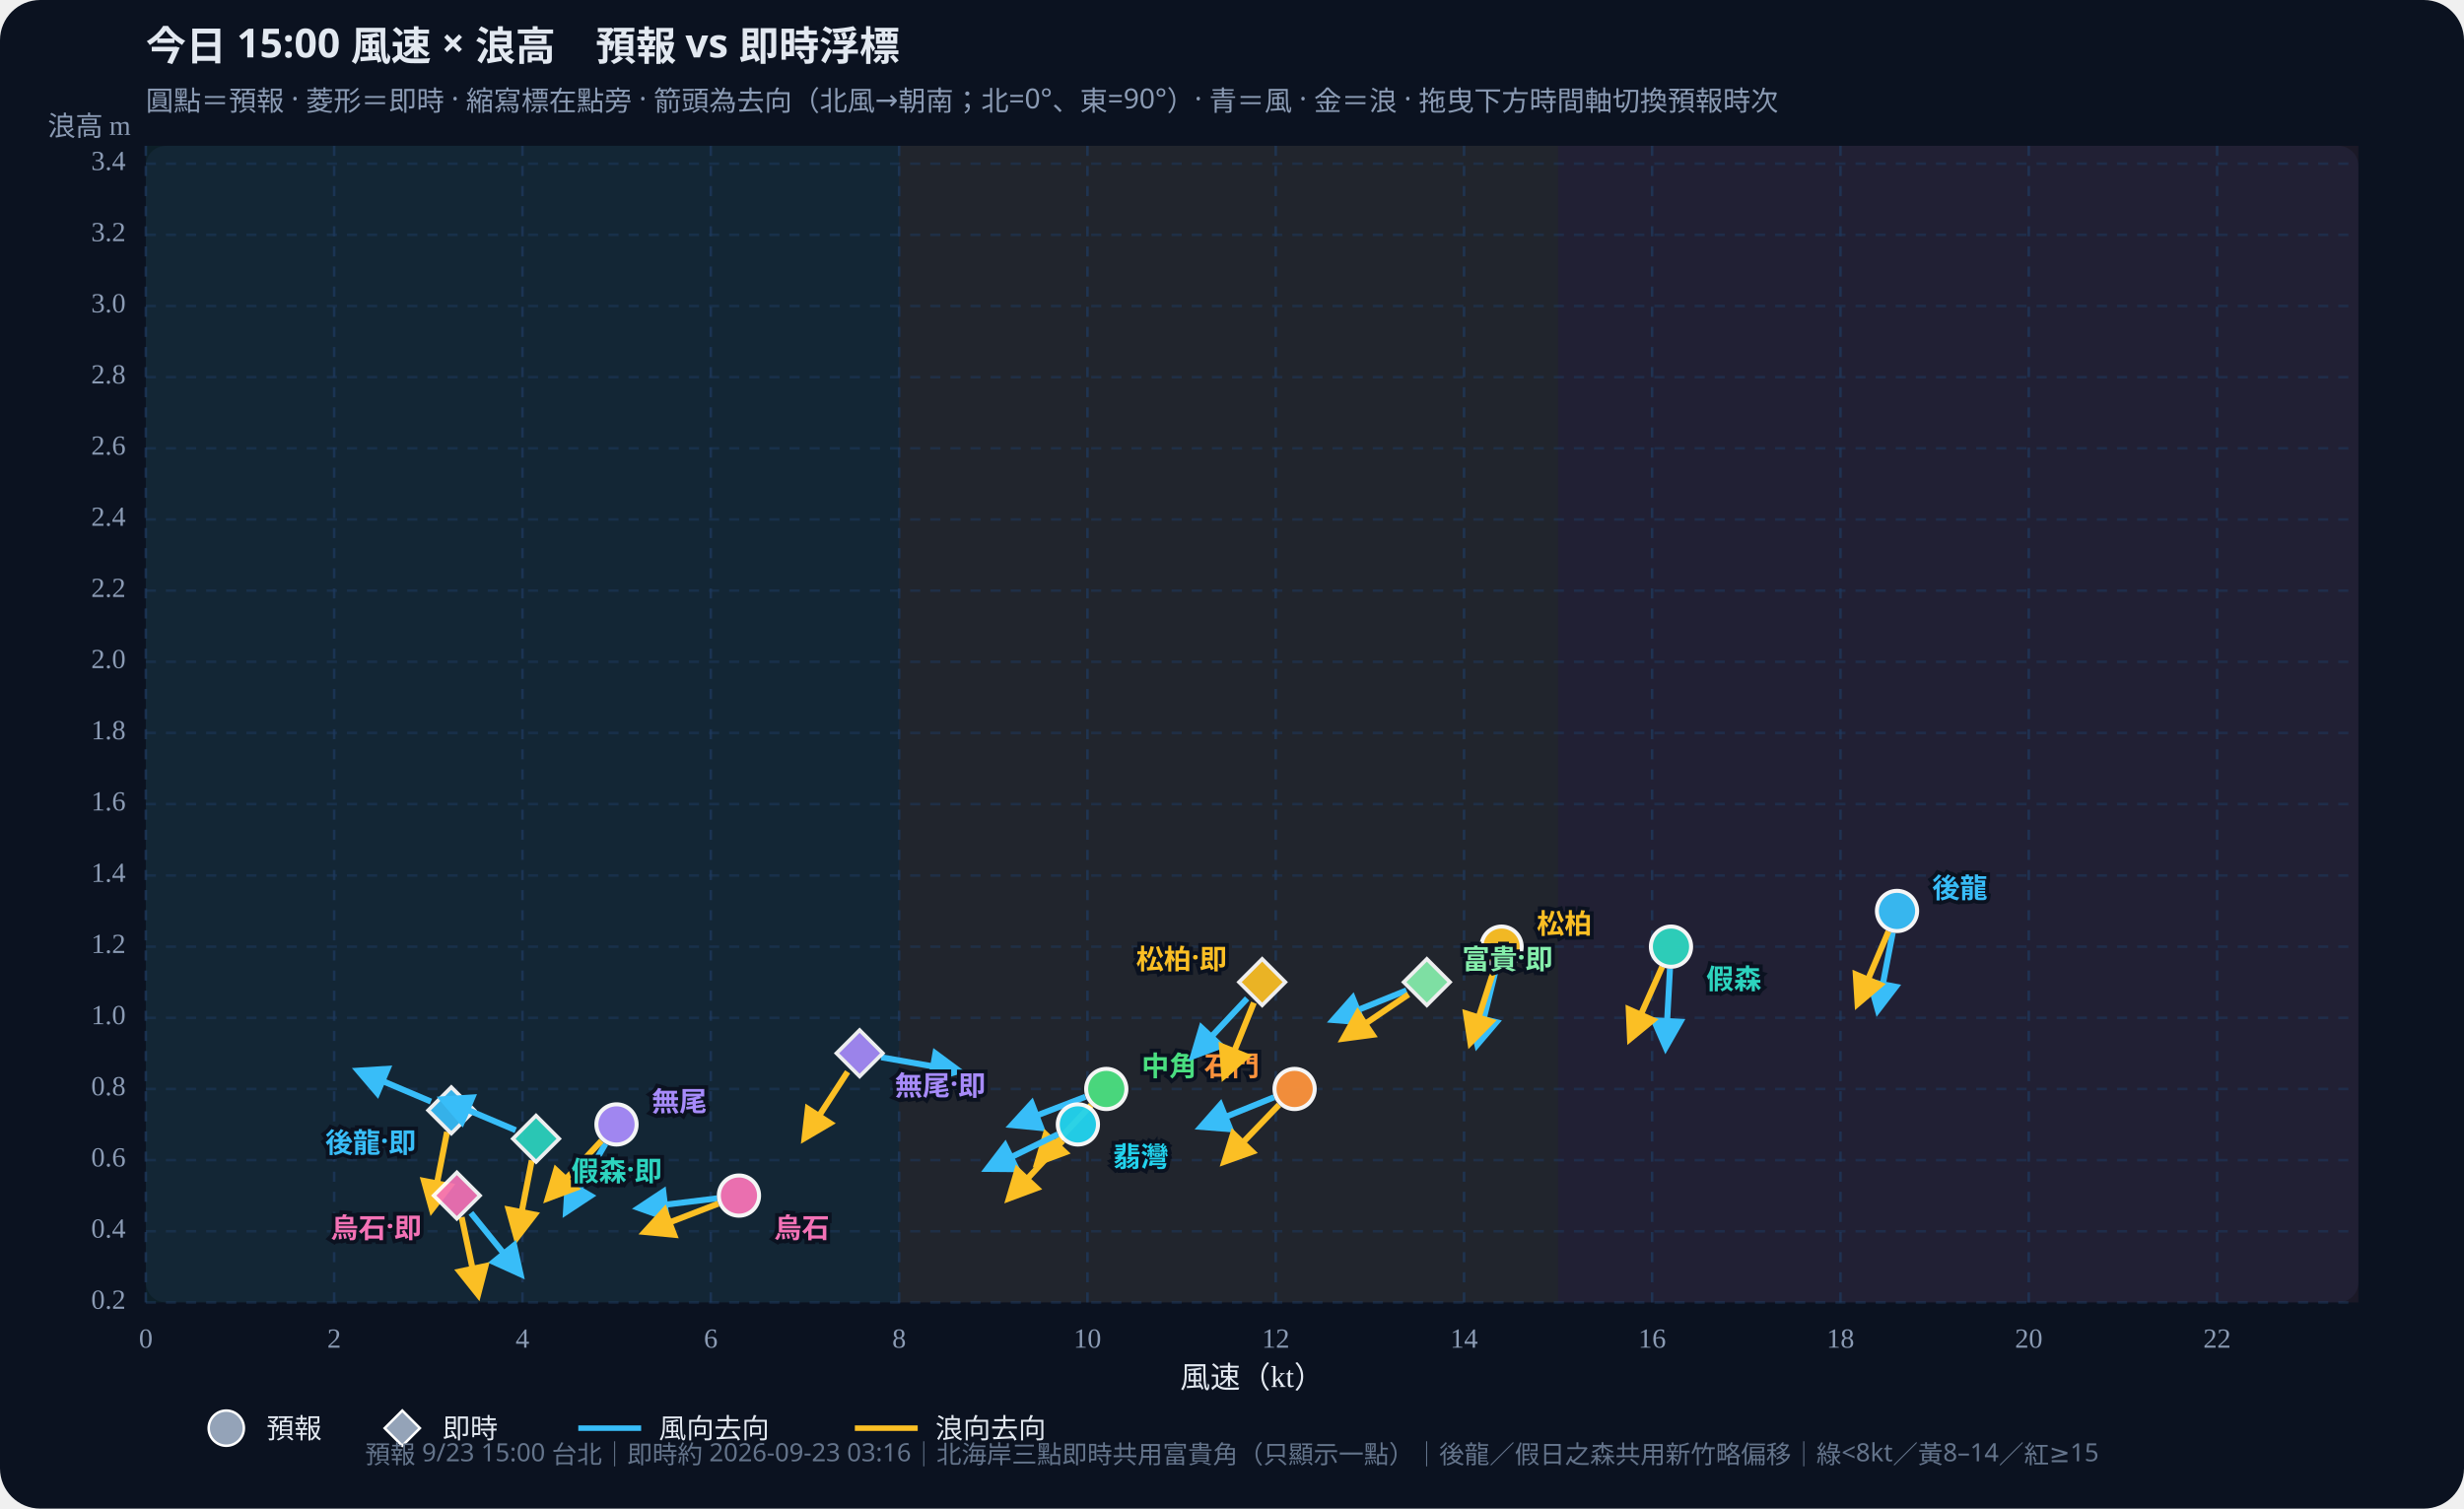
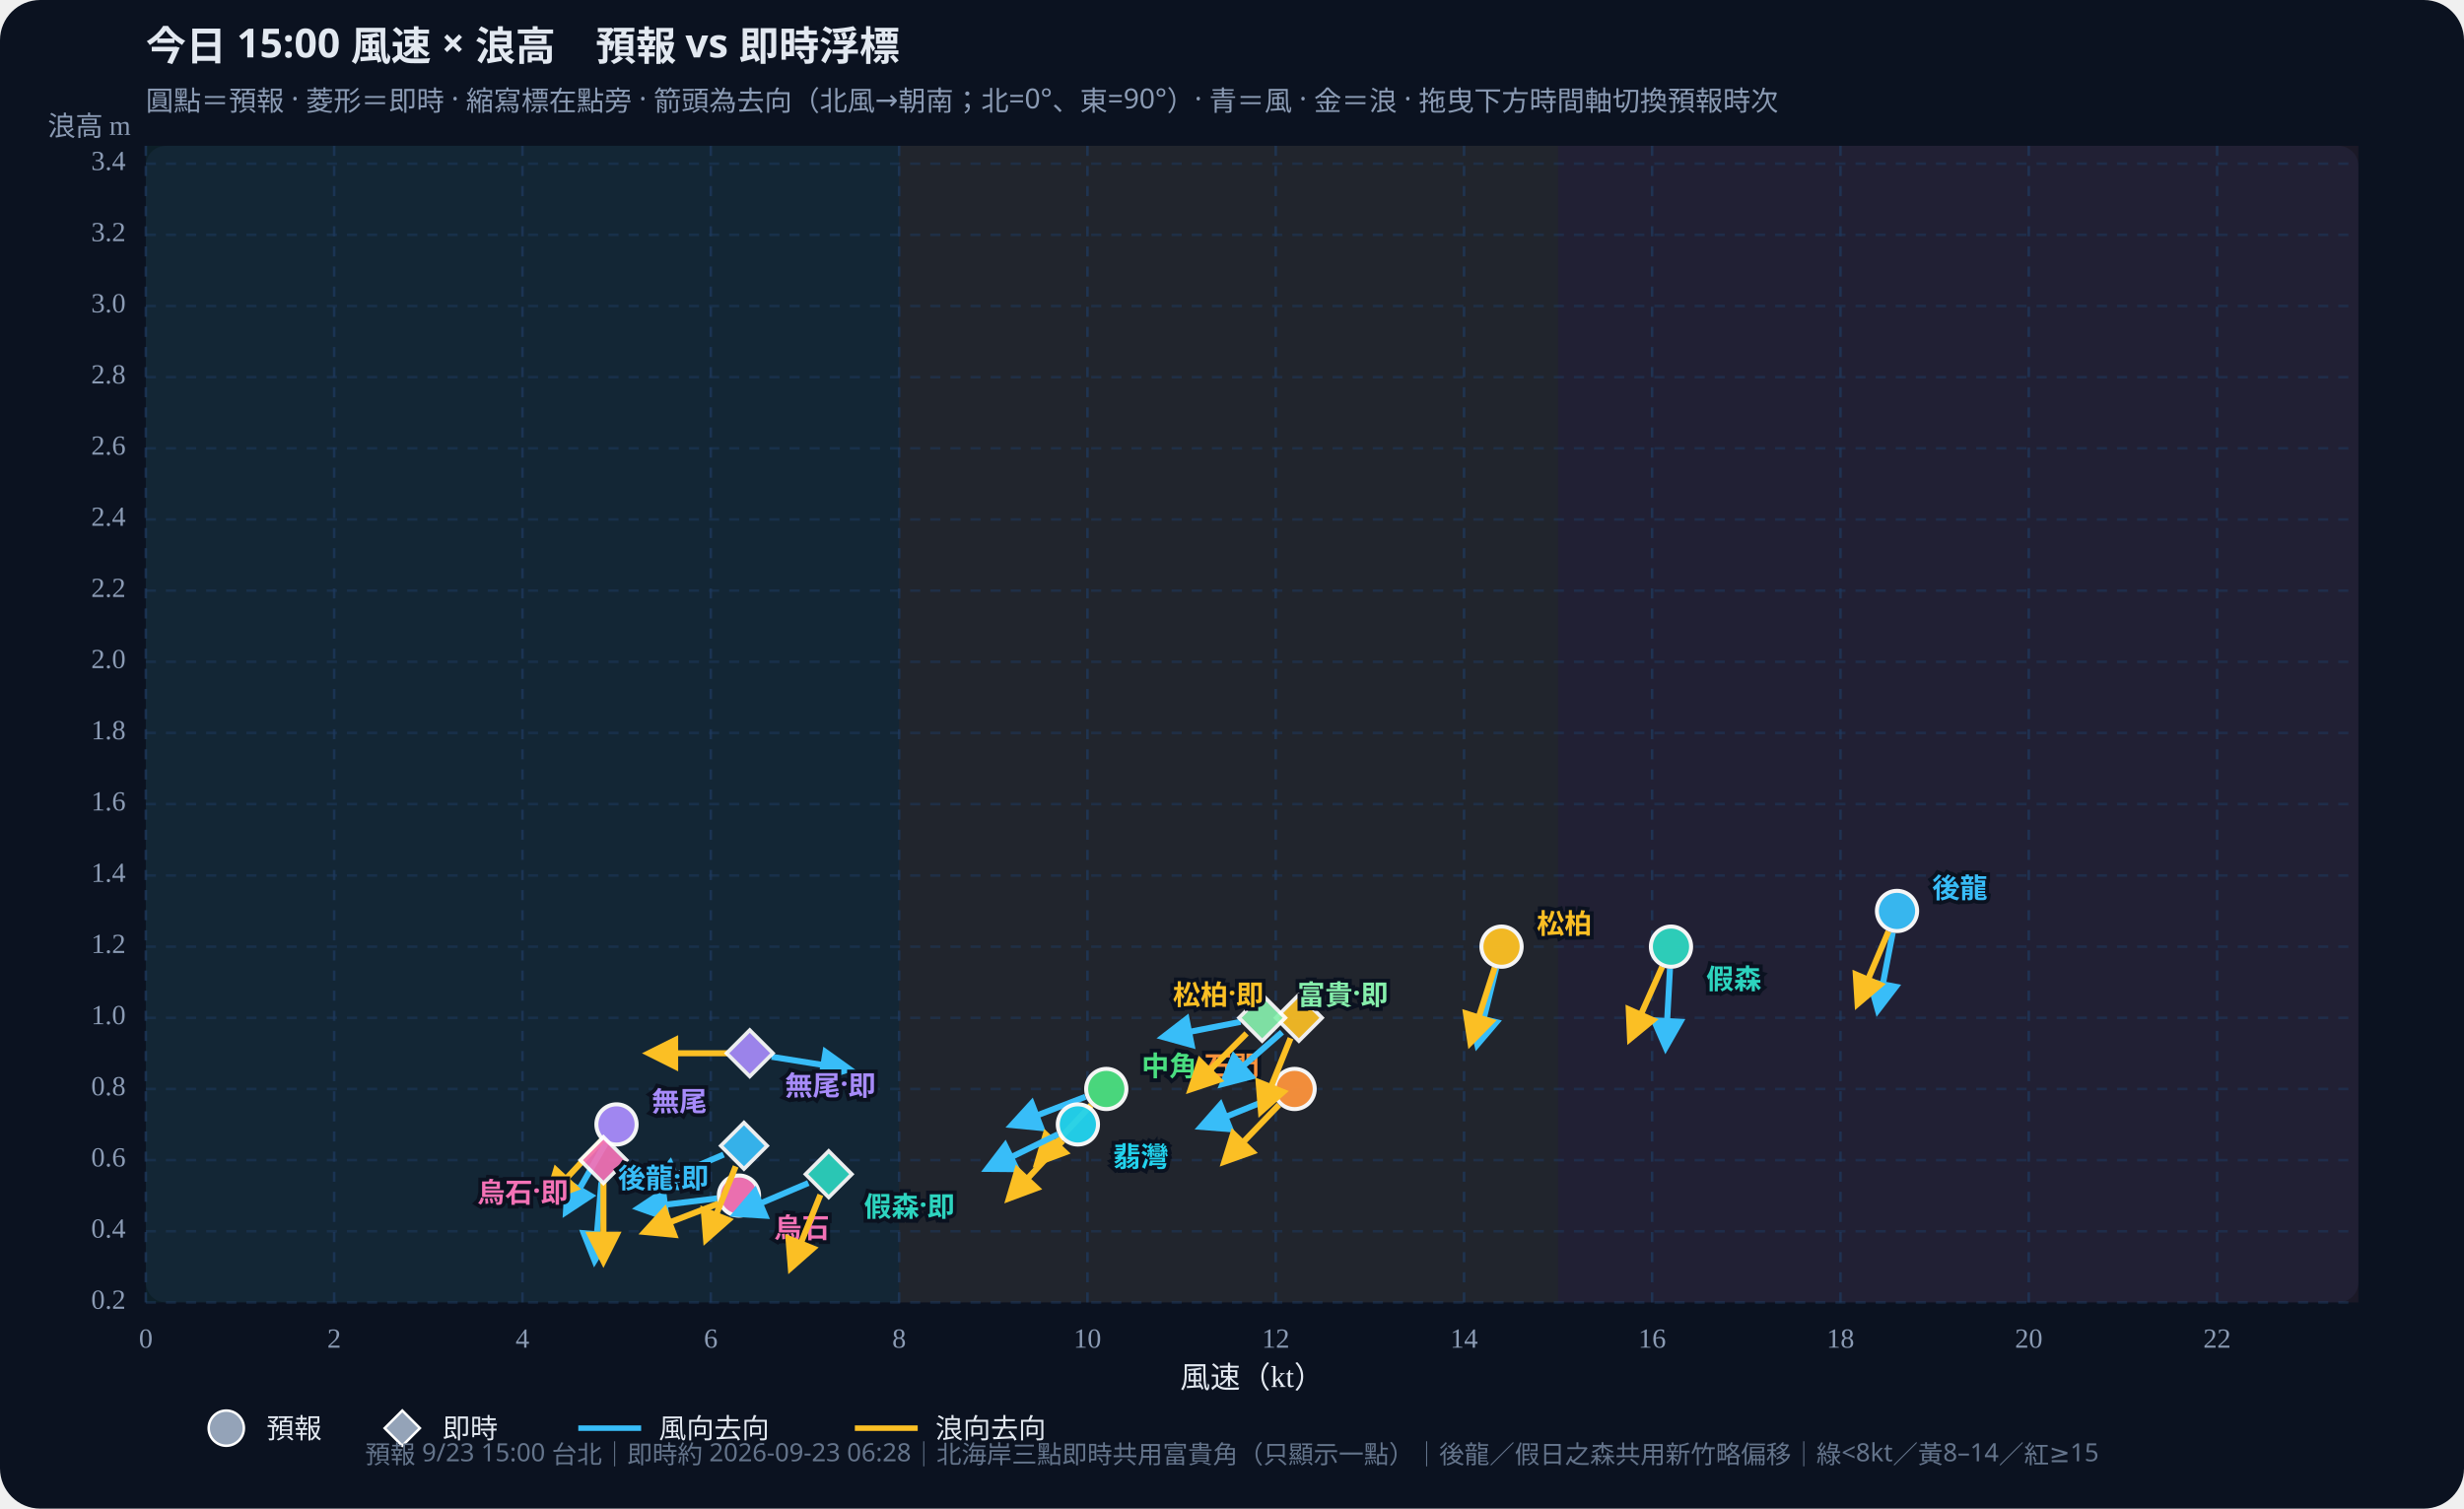
<svg xmlns="http://www.w3.org/2000/svg" id="wws-svg" viewBox="0 0 980 600" role="img" aria-label="風速與浪高散佈圖，可拖曳時間軸切換預報時次" style="width:100%;height:auto;display:block">
  <rect width="980" height="600" fill="#0b1220" rx="16" />
  <rect x="58" y="58" width="880" height="460" fill="#111a2e" rx="8" />
  <rect x="58.0" y="58" width="299.6" height="460" fill="#34d399" opacity="0.07" />
  <rect x="357.6" y="58" width="262.1" height="460" fill="#fbbf24" opacity="0.07" />
  <rect x="619.7" y="58" width="318.3" height="460" fill="#fb7185" opacity="0.07" />
  <defs>
    <marker id="arrow-38bdf8" viewBox="0 0 10 10" refX="8" refY="5" markerWidth="6" markerHeight="6" orient="auto-start-reverse">
      <path d="M0,0 L10,5 L0,10 z" fill="#38bdf8" />
    </marker>
    <marker id="arrow-fbbf24" viewBox="0 0 10 10" refX="8" refY="5" markerWidth="6" markerHeight="6" orient="auto-start-reverse">
      <path d="M0,0 L10,5 L0,10 z" fill="#fbbf24" />
    </marker>
  </defs>
  <text id="wws-title" x="58" y="24" fill="#e2e8f0" font-size="16" font-weight="700" font-family="Noto Sans TC,system-ui,sans-serif">今日 15:00 風速 × 浪高　預報 vs 即時浮標</text>
  <text x="58" y="44" fill="#8b9bb4" font-size="11" font-family="Noto Sans TC,system-ui,sans-serif">圓點＝預報 · 菱形＝即時 · 縮寫標在點旁 · 箭頭為去向（北風→朝南；北=0°、東=90°）· 青＝風 · 金＝浪 · 拖曳下方時間軸切換預報時次</text>
  <line x1="58.0" y1="58" x2="58.0" y2="518" stroke="#1e3a5f" stroke-dasharray="4 4" opacity="0.7" />
  <text x="58.0" y="536" text-anchor="middle" fill="#8b9bb4" font-size="11">0</text>
  <line x1="132.9" y1="58" x2="132.9" y2="518" stroke="#1e3a5f" stroke-dasharray="4 4" opacity="0.7" />
  <text x="132.9" y="536" text-anchor="middle" fill="#8b9bb4" font-size="11">2</text>
  <line x1="207.8" y1="58" x2="207.8" y2="518" stroke="#1e3a5f" stroke-dasharray="4 4" opacity="0.7" />
  <text x="207.8" y="536" text-anchor="middle" fill="#8b9bb4" font-size="11">4</text>
  <line x1="282.7" y1="58" x2="282.7" y2="518" stroke="#1e3a5f" stroke-dasharray="4 4" opacity="0.7" />
  <text x="282.7" y="536" text-anchor="middle" fill="#8b9bb4" font-size="11">6</text>
  <line x1="357.6" y1="58" x2="357.6" y2="518" stroke="#1e3a5f" stroke-dasharray="4 4" opacity="0.7" />
  <text x="357.6" y="536" text-anchor="middle" fill="#8b9bb4" font-size="11">8</text>
  <line x1="432.5" y1="58" x2="432.5" y2="518" stroke="#1e3a5f" stroke-dasharray="4 4" opacity="0.7" />
  <text x="432.5" y="536" text-anchor="middle" fill="#8b9bb4" font-size="11">10</text>
  <line x1="507.4" y1="58" x2="507.4" y2="518" stroke="#1e3a5f" stroke-dasharray="4 4" opacity="0.7" />
  <text x="507.4" y="536" text-anchor="middle" fill="#8b9bb4" font-size="11">12</text>
  <line x1="582.3" y1="58" x2="582.3" y2="518" stroke="#1e3a5f" stroke-dasharray="4 4" opacity="0.7" />
  <text x="582.3" y="536" text-anchor="middle" fill="#8b9bb4" font-size="11">14</text>
  <line x1="657.1" y1="58" x2="657.1" y2="518" stroke="#1e3a5f" stroke-dasharray="4 4" opacity="0.7" />
  <text x="657.1" y="536" text-anchor="middle" fill="#8b9bb4" font-size="11">16</text>
  <line x1="732.0" y1="58" x2="732.0" y2="518" stroke="#1e3a5f" stroke-dasharray="4 4" opacity="0.7" />
  <text x="732.0" y="536" text-anchor="middle" fill="#8b9bb4" font-size="11">18</text>
  <line x1="806.9" y1="58" x2="806.9" y2="518" stroke="#1e3a5f" stroke-dasharray="4 4" opacity="0.7" />
  <text x="806.9" y="536" text-anchor="middle" fill="#8b9bb4" font-size="11">20</text>
  <line x1="881.8" y1="58" x2="881.8" y2="518" stroke="#1e3a5f" stroke-dasharray="4 4" opacity="0.7" />
  <text x="881.8" y="536" text-anchor="middle" fill="#8b9bb4" font-size="11">22</text>
  <line x1="58" y1="518.0" x2="938" y2="518.0" stroke="#1e3a5f" stroke-dasharray="4 4" opacity="0.5" />
  <text x="50" y="518.0" text-anchor="end" dominant-baseline="middle" fill="#8b9bb4" font-size="11">0.2</text>
  <line x1="58" y1="489.7" x2="938" y2="489.7" stroke="#1e3a5f" stroke-dasharray="4 4" opacity="0.5" />
  <text x="50" y="489.7" text-anchor="end" dominant-baseline="middle" fill="#8b9bb4" font-size="11">0.4</text>
  <line x1="58" y1="461.4" x2="938" y2="461.4" stroke="#1e3a5f" stroke-dasharray="4 4" opacity="0.5" />
  <text x="50" y="461.4" text-anchor="end" dominant-baseline="middle" fill="#8b9bb4" font-size="11">0.6</text>
  <line x1="58" y1="433.1" x2="938" y2="433.1" stroke="#1e3a5f" stroke-dasharray="4 4" opacity="0.5" />
  <text x="50" y="433.1" text-anchor="end" dominant-baseline="middle" fill="#8b9bb4" font-size="11">0.8</text>
  <line x1="58" y1="404.8" x2="938" y2="404.8" stroke="#1e3a5f" stroke-dasharray="4 4" opacity="0.5" />
  <text x="50" y="404.8" text-anchor="end" dominant-baseline="middle" fill="#8b9bb4" font-size="11">1.0</text>
  <line x1="58" y1="376.5" x2="938" y2="376.5" stroke="#1e3a5f" stroke-dasharray="4 4" opacity="0.5" />
  <text x="50" y="376.5" text-anchor="end" dominant-baseline="middle" fill="#8b9bb4" font-size="11">1.2</text>
  <line x1="58" y1="348.2" x2="938" y2="348.2" stroke="#1e3a5f" stroke-dasharray="4 4" opacity="0.5" />
  <text x="50" y="348.2" text-anchor="end" dominant-baseline="middle" fill="#8b9bb4" font-size="11">1.4</text>
  <line x1="58" y1="319.8" x2="938" y2="319.8" stroke="#1e3a5f" stroke-dasharray="4 4" opacity="0.5" />
  <text x="50" y="319.8" text-anchor="end" dominant-baseline="middle" fill="#8b9bb4" font-size="11">1.6</text>
  <line x1="58" y1="291.5" x2="938" y2="291.5" stroke="#1e3a5f" stroke-dasharray="4 4" opacity="0.5" />
  <text x="50" y="291.5" text-anchor="end" dominant-baseline="middle" fill="#8b9bb4" font-size="11">1.8</text>
  <line x1="58" y1="263.2" x2="938" y2="263.2" stroke="#1e3a5f" stroke-dasharray="4 4" opacity="0.5" />
  <text x="50" y="263.2" text-anchor="end" dominant-baseline="middle" fill="#8b9bb4" font-size="11">2.0</text>
  <line x1="58" y1="234.9" x2="938" y2="234.9" stroke="#1e3a5f" stroke-dasharray="4 4" opacity="0.5" />
  <text x="50" y="234.9" text-anchor="end" dominant-baseline="middle" fill="#8b9bb4" font-size="11">2.2</text>
  <line x1="58" y1="206.6" x2="938" y2="206.6" stroke="#1e3a5f" stroke-dasharray="4 4" opacity="0.5" />
  <text x="50" y="206.6" text-anchor="end" dominant-baseline="middle" fill="#8b9bb4" font-size="11">2.4</text>
  <line x1="58" y1="178.3" x2="938" y2="178.3" stroke="#1e3a5f" stroke-dasharray="4 4" opacity="0.5" />
  <text x="50" y="178.3" text-anchor="end" dominant-baseline="middle" fill="#8b9bb4" font-size="11">2.6</text>
  <line x1="58" y1="150.0" x2="938" y2="150.0" stroke="#1e3a5f" stroke-dasharray="4 4" opacity="0.5" />
  <text x="50" y="150.0" text-anchor="end" dominant-baseline="middle" fill="#8b9bb4" font-size="11">2.8</text>
  <line x1="58" y1="121.7" x2="938" y2="121.7" stroke="#1e3a5f" stroke-dasharray="4 4" opacity="0.5" />
  <text x="50" y="121.7" text-anchor="end" dominant-baseline="middle" fill="#8b9bb4" font-size="11">3.0</text>
  <line x1="58" y1="93.4" x2="938" y2="93.4" stroke="#1e3a5f" stroke-dasharray="4 4" opacity="0.5" />
  <text x="50" y="93.4" text-anchor="end" dominant-baseline="middle" fill="#8b9bb4" font-size="11">3.2</text>
  <line x1="58" y1="65.1" x2="938" y2="65.1" stroke="#1e3a5f" stroke-dasharray="4 4" opacity="0.5" />
  <text x="50" y="65.1" text-anchor="end" dominant-baseline="middle" fill="#8b9bb4" font-size="11">3.4</text>
  <text x="498" y="552" text-anchor="middle" fill="#e2e8f0" font-size="12">風速（kt）</text>
  <text x="52" y="54" text-anchor="end" fill="#8b9bb4" font-size="11">浪高 m</text>
  <g id="wws-forecast-layer">
    <line x1="752.8" y1="370.9" x2="746.9" y2="401.6" stroke="#38bdf8" stroke-width="2.4" marker-end="url(#arrow-38bdf8)" />
    <line x1="751.1" y1="370.4" x2="738.9" y2="399.1" stroke="#fbbf24" stroke-width="2.4" marker-end="url(#arrow-fbbf24)" />
    <circle cx="754.5" cy="362.3" r="8.0" fill="#38bdf8" stroke="#fff" stroke-width="1.6" opacity="0.95" />
    <line x1="664.2" y1="385.2" x2="662.5" y2="416.4" stroke="#38bdf8" stroke-width="2.4" marker-end="url(#arrow-38bdf8)" />
    <line x1="661.1" y1="384.5" x2="648.4" y2="413.0" stroke="#fbbf24" stroke-width="2.4" marker-end="url(#arrow-fbbf24)" />
    <circle cx="664.6" cy="376.5" r="8.0" fill="#2dd4bf" stroke="#fff" stroke-width="1.6" opacity="0.95" />
    <line x1="595.1" y1="385.0" x2="587.6" y2="415.3" stroke="#38bdf8" stroke-width="2.4" marker-end="url(#arrow-38bdf8)" />
    <line x1="594.5" y1="384.8" x2="584.9" y2="414.5" stroke="#fbbf24" stroke-width="2.4" marker-end="url(#arrow-fbbf24)" />
    <circle cx="597.2" cy="376.5" r="8.0" fill="#fbbf24" stroke="#fff" stroke-width="1.6" opacity="0.95" />
    <line x1="431.7" y1="436.2" x2="402.6" y2="447.4" stroke="#38bdf8" stroke-width="2.4" marker-end="url(#arrow-38bdf8)" />
    <line x1="434.0" y1="439.5" x2="412.7" y2="462.3" stroke="#fbbf24" stroke-width="2.4" marker-end="url(#arrow-fbbf24)" />
    <circle cx="440.0" cy="433.1" r="8.0" fill="#4ade80" stroke="#fff" stroke-width="1.6" opacity="0.95" />
    <line x1="420.8" y1="451.1" x2="392.8" y2="464.8" stroke="#38bdf8" stroke-width="2.4" marker-end="url(#arrow-38bdf8)" />
    <line x1="422.7" y1="453.7" x2="401.4" y2="476.5" stroke="#fbbf24" stroke-width="2.4" marker-end="url(#arrow-fbbf24)" />
    <circle cx="428.7" cy="447.2" r="8.0" fill="#22d3ee" stroke="#fff" stroke-width="1.6" opacity="0.95" />
    <line x1="506.7" y1="436.4" x2="477.8" y2="448.1" stroke="#38bdf8" stroke-width="2.4" marker-end="url(#arrow-38bdf8)" />
    <line x1="508.7" y1="439.4" x2="487.1" y2="461.9" stroke="#fbbf24" stroke-width="2.4" marker-end="url(#arrow-fbbf24)" />
    <circle cx="514.9" cy="433.1" r="8.0" fill="#fb923c" stroke="#fff" stroke-width="1.6" opacity="0.95" />
    <line x1="240.8" y1="454.9" x2="225.2" y2="481.9" stroke="#38bdf8" stroke-width="2.4" marker-end="url(#arrow-38bdf8)" />
    <line x1="239.2" y1="453.7" x2="218.0" y2="476.5" stroke="#fbbf24" stroke-width="2.4" marker-end="url(#arrow-fbbf24)" />
    <circle cx="245.2" cy="447.2" r="8.0" fill="#a78bfa" stroke="#fff" stroke-width="1.6" opacity="0.95" />
    <line x1="285.2" y1="476.6" x2="254.2" y2="480.4" stroke="#38bdf8" stroke-width="2.4" marker-end="url(#arrow-38bdf8)" />
    <line x1="285.7" y1="478.7" x2="256.6" y2="489.9" stroke="#fbbf24" stroke-width="2.4" marker-end="url(#arrow-fbbf24)" />
    <circle cx="293.9" cy="475.5" r="8.0" fill="#f472b6" stroke="#fff" stroke-width="1.6" opacity="0.95" />
    <text x="768.5" y="352.3" text-anchor="start" dominant-baseline="central" fill="#38bdf8" font-size="11" font-weight="700" font-family="Noto Sans TC,system-ui,sans-serif" stroke="#0b1220" stroke-width="3" paint-order="stroke">後龍</text>
    <text x="678.6" y="388.5" text-anchor="start" dominant-baseline="central" fill="#2dd4bf" font-size="11" font-weight="700" font-family="Noto Sans TC,system-ui,sans-serif" stroke="#0b1220" stroke-width="3" paint-order="stroke">假森</text>
    <text x="611.2" y="366.5" text-anchor="start" dominant-baseline="central" fill="#fbbf24" font-size="11" font-weight="700" font-family="Noto Sans TC,system-ui,sans-serif" stroke="#0b1220" stroke-width="3" paint-order="stroke">松柏</text>
    <text x="454.0" y="423.1" text-anchor="start" dominant-baseline="central" fill="#4ade80" font-size="11" font-weight="700" font-family="Noto Sans TC,system-ui,sans-serif" stroke="#0b1220" stroke-width="3" paint-order="stroke">中角</text>
    <text x="442.7" y="459.2" text-anchor="start" dominant-baseline="central" fill="#22d3ee" font-size="11" font-weight="700" font-family="Noto Sans TC,system-ui,sans-serif" stroke="#0b1220" stroke-width="3" paint-order="stroke">翡灣</text>
    <text x="500.9" y="423.1" text-anchor="end" dominant-baseline="central" fill="#fb923c" font-size="11" font-weight="700" font-family="Noto Sans TC,system-ui,sans-serif" stroke="#0b1220" stroke-width="3" paint-order="stroke">石門</text>
    <text x="259.2" y="437.2" text-anchor="start" dominant-baseline="central" fill="#a78bfa" font-size="11" font-weight="700" font-family="Noto Sans TC,system-ui,sans-serif" stroke="#0b1220" stroke-width="3" paint-order="stroke">無尾</text>
    <text x="307.9" y="487.5" text-anchor="start" dominant-baseline="central" fill="#f472b6" font-size="11" font-weight="700" font-family="Noto Sans TC,system-ui,sans-serif" stroke="#0b1220" stroke-width="3" paint-order="stroke">烏石</text>
  </g>
  <g id="wws-live-layer">
-     <line x1="171.4" y1="438.1" x2="142.6" y2="425.9" stroke="#38bdf8" stroke-width="2.4" marker-end="url(#arrow-38bdf8)" />
-     <line x1="177.8" y1="450.2" x2="171.8" y2="480.8" stroke="#fbbf24" stroke-width="2.4" marker-end="url(#arrow-fbbf24)" />
-     <polygon points="179.5,432.4 188.7,441.6 179.5,450.8 170.3,441.6" fill="#38bdf8" stroke="#fff" stroke-width="1.5" opacity="0.92" />
-     <line x1="205.1" y1="449.5" x2="176.3" y2="437.3" stroke="#38bdf8" stroke-width="2.4" marker-end="url(#arrow-38bdf8)" />
-     <line x1="211.5" y1="461.5" x2="205.5" y2="492.2" stroke="#fbbf24" stroke-width="2.4" marker-end="url(#arrow-fbbf24)" />
-     <polygon points="213.2,443.7 222.4,452.9 213.2,462.1 204.0,452.9" fill="#2dd4bf" stroke="#fff" stroke-width="1.5" opacity="0.92" />
-     <line x1="496.0" y1="397.1" x2="474.7" y2="419.9" stroke="#38bdf8" stroke-width="2.4" marker-end="url(#arrow-38bdf8)" />
-     <line x1="498.7" y1="398.8" x2="487.0" y2="427.7" stroke="#fbbf24" stroke-width="2.4" marker-end="url(#arrow-fbbf24)" />
-     <polygon points="502.0,381.4 511.2,390.6 502.0,399.8 492.8,390.6" fill="#fbbf24" stroke="#fff" stroke-width="1.5" opacity="0.92" />
-     <line x1="559.4" y1="393.9" x2="530.4" y2="405.6" stroke="#38bdf8" stroke-width="2.4" marker-end="url(#arrow-38bdf8)" />
-     <line x1="560.2" y1="395.5" x2="534.4" y2="413.0" stroke="#fbbf24" stroke-width="2.4" marker-end="url(#arrow-fbbf24)" />
-     <polygon points="567.5,381.4 576.7,390.6 567.5,399.8 558.3,390.6" fill="#86efac" stroke="#fff" stroke-width="1.5" opacity="0.92" />
-     <line x1="350.5" y1="420.5" x2="381.3" y2="425.9" stroke="#38bdf8" stroke-width="2.4" marker-end="url(#arrow-38bdf8)" />
-     <line x1="337.1" y1="426.3" x2="320.1" y2="452.5" stroke="#fbbf24" stroke-width="2.4" marker-end="url(#arrow-fbbf24)" />
-     <polygon points="341.9,409.7 351.1,418.9 341.9,428.1 332.7,418.9" fill="#a78bfa" stroke="#fff" stroke-width="1.5" opacity="0.92" />
-     <line x1="187.3" y1="482.4" x2="206.9" y2="506.6" stroke="#38bdf8" stroke-width="2.4" marker-end="url(#arrow-38bdf8)" />
-     <line x1="183.6" y1="484.1" x2="190.1" y2="514.7" stroke="#fbbf24" stroke-width="2.4" marker-end="url(#arrow-fbbf24)" />
-     <polygon points="181.7,466.3 190.9,475.5 181.7,484.7 172.5,475.5" fill="#f472b6" stroke="#fff" stroke-width="1.5" opacity="0.92" />
-     <text x="165.5" y="453.6" text-anchor="end" dominant-baseline="central" fill="#38bdf8" font-size="11" font-weight="700" font-family="Noto Sans TC,system-ui,sans-serif" stroke="#0b1220" stroke-width="3" paint-order="stroke">後龍·即</text>
-     <text x="227.2" y="464.9" text-anchor="start" dominant-baseline="central" fill="#2dd4bf" font-size="11" font-weight="700" font-family="Noto Sans TC,system-ui,sans-serif" stroke="#0b1220" stroke-width="3" paint-order="stroke">假森·即</text>
-     <text x="488.0" y="380.6" text-anchor="end" dominant-baseline="central" fill="#fbbf24" font-size="11" font-weight="700" font-family="Noto Sans TC,system-ui,sans-serif" stroke="#0b1220" stroke-width="3" paint-order="stroke">松柏·即</text>
-     <text x="581.5" y="380.6" text-anchor="start" dominant-baseline="central" fill="#86efac" font-size="11" font-weight="700" font-family="Noto Sans TC,system-ui,sans-serif" stroke="#0b1220" stroke-width="3" paint-order="stroke">富貴·即</text>
-     <text x="355.9" y="430.9" text-anchor="start" dominant-baseline="central" fill="#a78bfa" font-size="11" font-weight="700" font-family="Noto Sans TC,system-ui,sans-serif" stroke="#0b1220" stroke-width="3" paint-order="stroke">無尾·即</text>
-     <text x="167.7" y="487.5" text-anchor="end" dominant-baseline="central" fill="#f472b6" font-size="11" font-weight="700" font-family="Noto Sans TC,system-ui,sans-serif" stroke="#0b1220" stroke-width="3" paint-order="stroke">烏石·即</text>
+     <line x1="287.8" y1="459.2" x2="259.1" y2="471.4" stroke="#38bdf8" stroke-width="2.4" marker-end="url(#arrow-38bdf8)" />
+     <line x1="292.6" y1="463.9" x2="280.9" y2="492.8" stroke="#fbbf24" stroke-width="2.4" marker-end="url(#arrow-fbbf24)" />
+     <polygon points="295.9,446.5 305.1,455.7 295.9,464.9 286.7,455.7" fill="#38bdf8" stroke="#fff" stroke-width="1.5" opacity="0.92" />
+     <line x1="321.5" y1="470.5" x2="292.8" y2="482.7" stroke="#38bdf8" stroke-width="2.4" marker-end="url(#arrow-38bdf8)" />
+     <line x1="326.3" y1="475.2" x2="314.6" y2="504.1" stroke="#fbbf24" stroke-width="2.4" marker-end="url(#arrow-fbbf24)" />
+     <polygon points="329.6,457.8 338.8,467.0 329.6,476.2 320.4,467.0" fill="#2dd4bf" stroke="#fff" stroke-width="1.5" opacity="0.92" />
+     <line x1="509.9" y1="410.5" x2="486.4" y2="431.0" stroke="#38bdf8" stroke-width="2.4" marker-end="url(#arrow-38bdf8)" />
+     <line x1="513.3" y1="412.9" x2="501.6" y2="441.9" stroke="#fbbf24" stroke-width="2.4" marker-end="url(#arrow-fbbf24)" />
+     <polygon points="516.6,395.6 525.8,404.8 516.6,414.0 507.4,404.8" fill="#fbbf24" stroke="#fff" stroke-width="1.5" opacity="0.92" />
+     <line x1="493.4" y1="406.4" x2="462.8" y2="412.4" stroke="#38bdf8" stroke-width="2.4" marker-end="url(#arrow-38bdf8)" />
+     <line x1="495.8" y1="411.0" x2="473.7" y2="433.1" stroke="#fbbf24" stroke-width="2.4" marker-end="url(#arrow-fbbf24)" />
+     <polygon points="502.0,395.6 511.2,404.8 502.0,414.0 492.8,404.8" fill="#86efac" stroke="#fff" stroke-width="1.5" opacity="0.92" />
+     <line x1="306.9" y1="420.3" x2="337.7" y2="425.2" stroke="#38bdf8" stroke-width="2.4" marker-end="url(#arrow-38bdf8)" />
+     <line x1="289.4" y1="418.9" x2="258.2" y2="418.9" stroke="#fbbf24" stroke-width="2.4" marker-end="url(#arrow-fbbf24)" />
+     <polygon points="298.2,409.7 307.4,418.9 298.2,428.1 289.0,418.9" fill="#a78bfa" stroke="#fff" stroke-width="1.5" opacity="0.92" />
+     <line x1="239.2" y1="470.2" x2="236.5" y2="501.2" stroke="#38bdf8" stroke-width="2.4" marker-end="url(#arrow-38bdf8)" />
+     <line x1="240.0" y1="470.2" x2="240.0" y2="501.4" stroke="#fbbf24" stroke-width="2.4" marker-end="url(#arrow-fbbf24)" />
+     <polygon points="240.0,452.2 249.2,461.4 240.0,470.6 230.8,461.4" fill="#f472b6" stroke="#fff" stroke-width="1.5" opacity="0.92" />
+     <text x="281.9" y="467.7" text-anchor="end" dominant-baseline="central" fill="#38bdf8" font-size="11" font-weight="700" font-family="Noto Sans TC,system-ui,sans-serif" stroke="#0b1220" stroke-width="3" paint-order="stroke">後龍·即</text>
+     <text x="343.6" y="479.0" text-anchor="start" dominant-baseline="central" fill="#2dd4bf" font-size="11" font-weight="700" font-family="Noto Sans TC,system-ui,sans-serif" stroke="#0b1220" stroke-width="3" paint-order="stroke">假森·即</text>
+     <text x="502.6" y="394.8" text-anchor="end" dominant-baseline="central" fill="#fbbf24" font-size="11" font-weight="700" font-family="Noto Sans TC,system-ui,sans-serif" stroke="#0b1220" stroke-width="3" paint-order="stroke">松柏·即</text>
+     <text x="516.0" y="394.8" text-anchor="start" dominant-baseline="central" fill="#86efac" font-size="11" font-weight="700" font-family="Noto Sans TC,system-ui,sans-serif" stroke="#0b1220" stroke-width="3" paint-order="stroke">富貴·即</text>
+     <text x="312.2" y="430.9" text-anchor="start" dominant-baseline="central" fill="#a78bfa" font-size="11" font-weight="700" font-family="Noto Sans TC,system-ui,sans-serif" stroke="#0b1220" stroke-width="3" paint-order="stroke">無尾·即</text>
+     <text x="226.0" y="473.4" text-anchor="end" dominant-baseline="central" fill="#f472b6" font-size="11" font-weight="700" font-family="Noto Sans TC,system-ui,sans-serif" stroke="#0b1220" stroke-width="3" paint-order="stroke">烏石·即</text>
  </g>
  <circle cx="90" cy="568" r="7" fill="#94a3b8" stroke="#fff" />
  <text x="106" y="572" fill="#e2e8f0" font-size="11" font-family="Noto Sans TC,system-ui,sans-serif">預報</text>
  <polygon points="160,561 167,568 160,575 153,568" fill="#94a3b8" stroke="#fff" />
  <text x="176" y="572" fill="#e2e8f0" font-size="11" font-family="Noto Sans TC,system-ui,sans-serif">即時</text>
  <line x1="230" y1="568" x2="255" y2="568" stroke="#38bdf8" stroke-width="2.2" />
  <text x="262" y="572" fill="#e2e8f0" font-size="11" font-family="Noto Sans TC,system-ui,sans-serif">風向去向</text>
  <line x1="340" y1="568" x2="365" y2="568" stroke="#fbbf24" stroke-width="2.2" />
  <text x="372" y="572" fill="#e2e8f0" font-size="11" font-family="Noto Sans TC,system-ui,sans-serif">浪向去向</text>
-   <text id="wws-foot" x="490" y="582" text-anchor="middle" fill="#64748b" font-size="10" font-family="Noto Sans TC,system-ui,sans-serif">預報 9/23 15:00 台北｜即時約 2026-09-23 03:16｜北海岸三點即時共用富貴角（只顯示一點）｜後龍／假日之森共用新竹略偏移｜綠&lt;8kt／黃8–14／紅≥15</text>
+   <text id="wws-foot" x="490" y="582" text-anchor="middle" fill="#64748b" font-size="10" font-family="Noto Sans TC,system-ui,sans-serif">預報 9/23 15:00 台北｜即時約 2026-09-23 06:28｜北海岸三點即時共用富貴角（只顯示一點）｜後龍／假日之森共用新竹略偏移｜綠&lt;8kt／黃8–14／紅≥15</text>
</svg>
